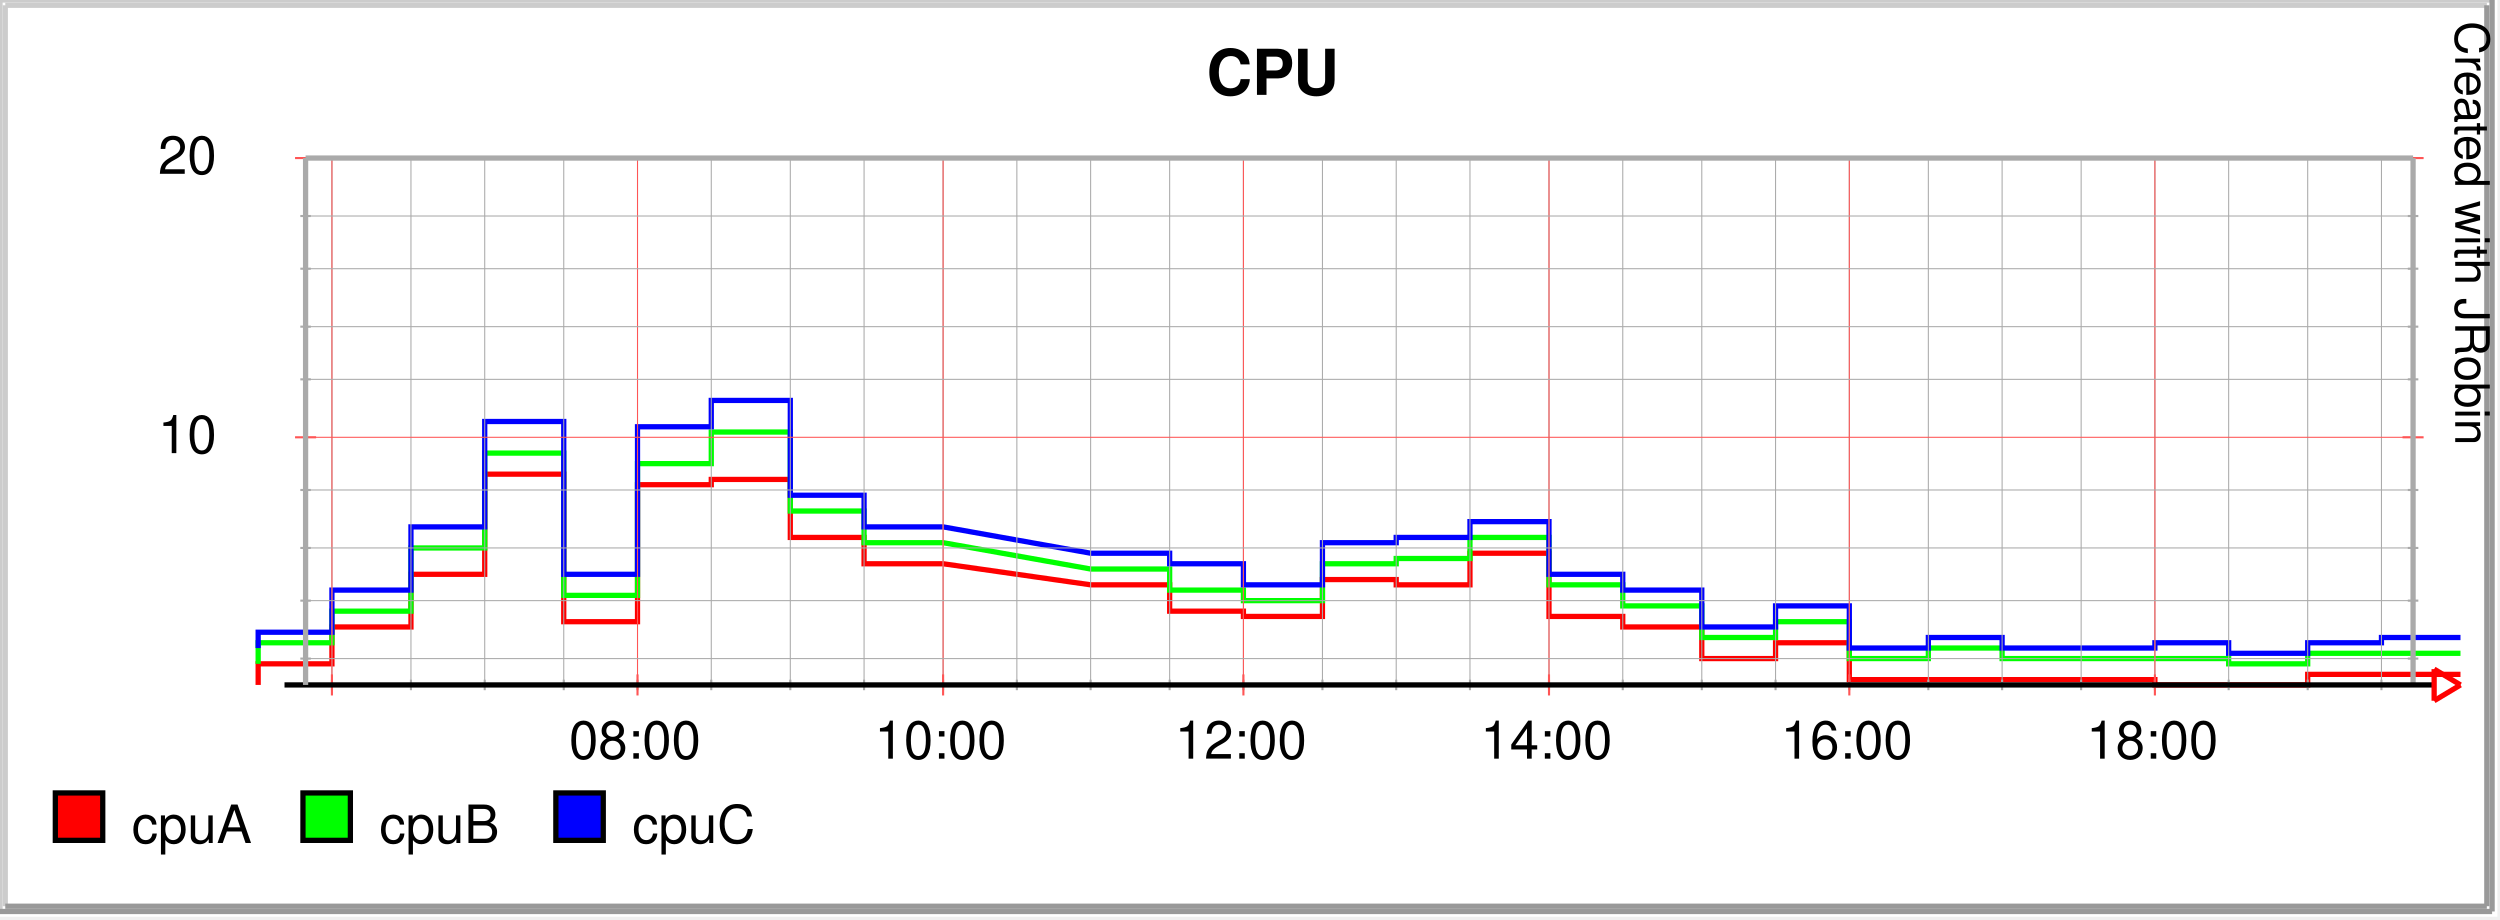
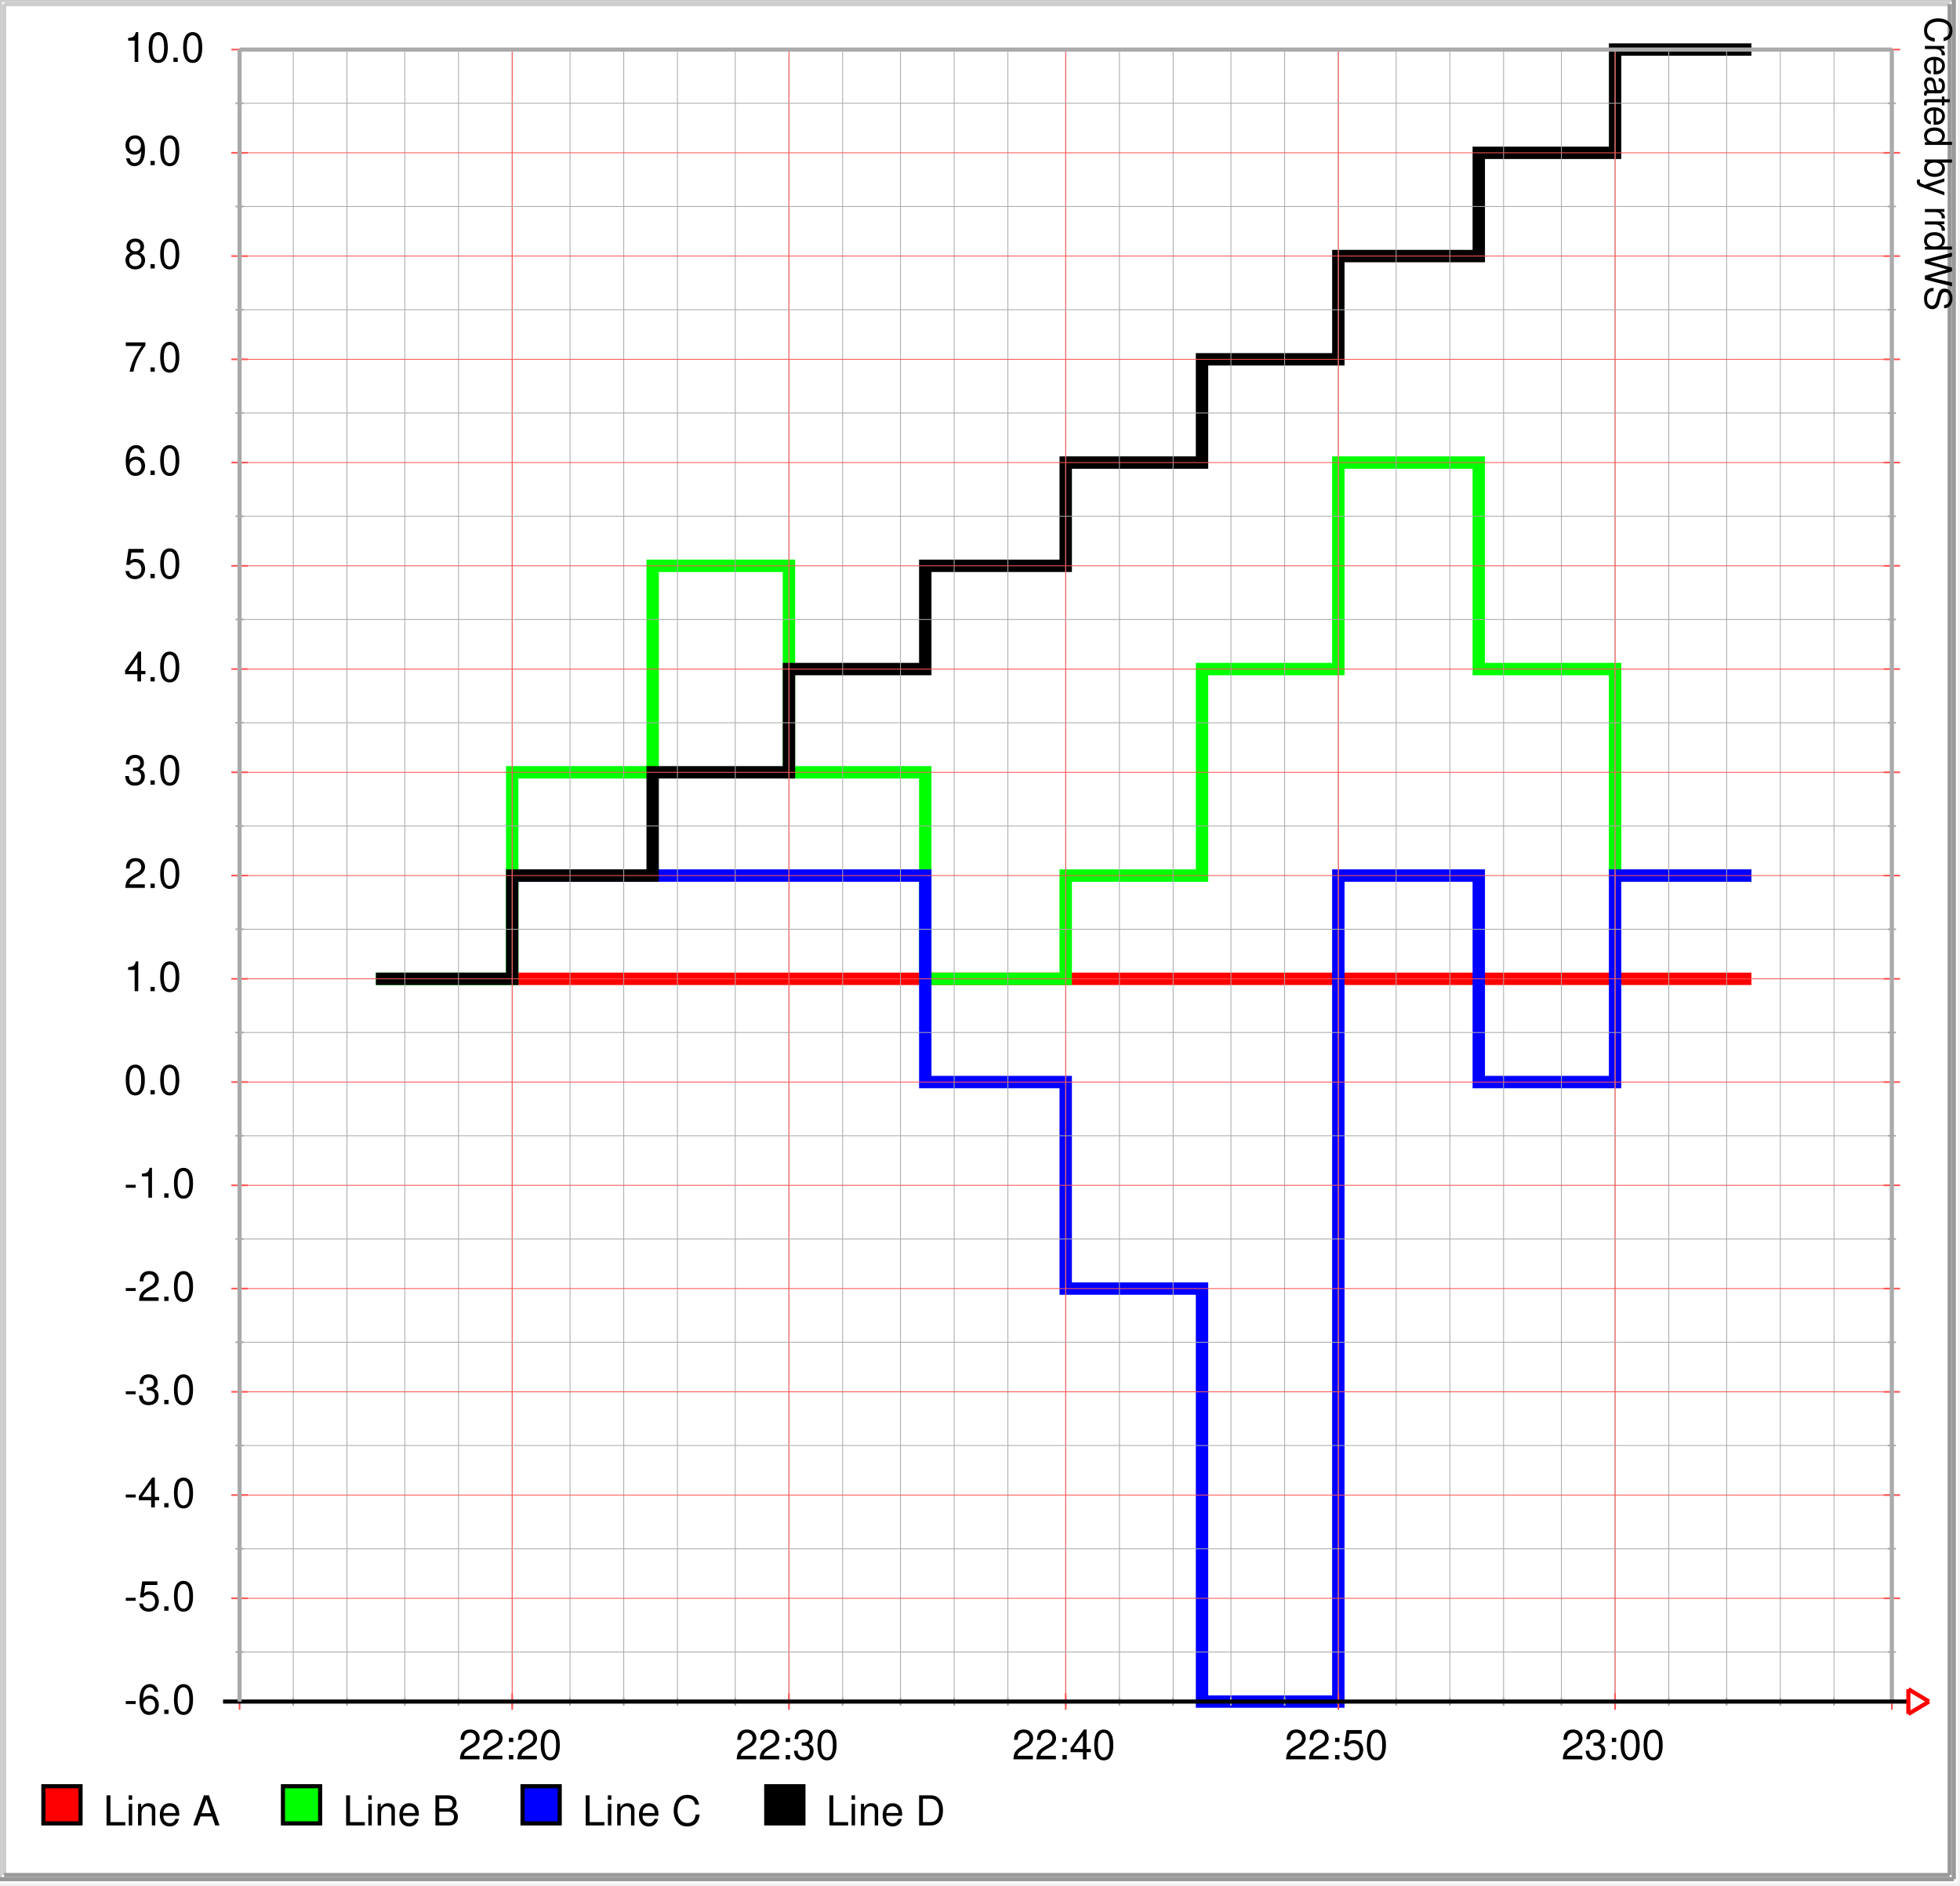
<svg xmlns="http://www.w3.org/2000/svg" version="1.1">
-   <rect x="0" y="0" width="474" height="174" style="fill:#FFF; stroke:none ;" />
-   <rect x="58" y="30" width="400" height="100" style="fill:#FFF; stroke:none ;" />
-   <clipPath id="_X59_Y29_W399_H102">
-     <rect x="59" y="29" width="399" height="102" style="fill:#FFF; stroke:none ;" />
-   </clipPath>
-   <polyline points="  49.0,130.0  49.0,126.0  63.0,126.0  63.0,119.0  78.0,119.0  78.0,109.0  92.0,109.0  92.0,90.0  107.0,90.0  107.0,118.0  121.0,118.0  121.0,92.0  135.0,92.0  135.0,91.0  150.0,91.0  150.0,102.0  164.0,102.0  164.0,107.0  179.0,107.0  207.0,111.0  222.0,111.0  222.0,116.0  236.0,116.0  236.0,117.0  251.0,117.0  251.0,110.0  265.0,110.0  265.0,111.0  279.0,111.0  279.0,105.0  294.0,105.0  294.0,117.0  308.0,117.0  308.0,119.0  323.0,119.0  323.0,125.0  337.0,125.0  337.0,122.0  351.0,122.0  351.0,129.0  366.0,129.0  366.0,129.0  380.0,129.0  380.0,129.0  395.0,129.0  395.0,129.0  409.0,129.0  409.0,130.0  423.0,130.0  423.0,130.0  438.0,130.0  438.0,128.0  452.0,128.0  452.0,128.0  467.0,128.0" style="fill:none;stroke:#F00;stroke-width:1.0 " />
-   <polyline points="  49.0,126.0  49.0,122.0  63.0,122.0  63.0,116.0  78.0,116.0  78.0,104.0  92.0,104.0  92.0,86.0  107.0,86.0  107.0,113.0  121.0,113.0  121.0,88.0  135.0,88.0  135.0,82.0  150.0,82.0  150.0,97.0  164.0,97.0  164.0,103.0  179.0,103.0  207.0,108.0  222.0,108.0  222.0,112.0  236.0,112.0  236.0,114.0  251.0,114.0  251.0,107.0  265.0,107.0  265.0,106.0  279.0,106.0  279.0,102.0  294.0,102.0  294.0,111.0  308.0,111.0  308.0,115.0  323.0,115.0  323.0,121.0  337.0,121.0  337.0,118.0  351.0,118.0  351.0,125.0  366.0,125.0  366.0,123.0  380.0,123.0  380.0,125.0  395.0,125.0  395.0,125.0  409.0,125.0  409.0,125.0  423.0,125.0  423.0,126.0  438.0,126.0  438.0,124.0  452.0,124.0  452.0,124.0  467.0,124.0" style="fill:none;stroke:#0F0;stroke-width:1.0 " />
-   <polyline points="  49.0,123.0  49.0,120.0  63.0,120.0  63.0,112.0  78.0,112.0  78.0,100.0  92.0,100.0  92.0,80.0  107.0,80.0  107.0,109.0  121.0,109.0  121.0,81.0  135.0,81.0  135.0,76.0  150.0,76.0  150.0,94.0  164.0,94.0  164.0,100.0  179.0,100.0  207.0,105.0  222.0,105.0  222.0,107.0  236.0,107.0  236.0,111.0  251.0,111.0  251.0,103.0  265.0,103.0  265.0,102.0  279.0,102.0  279.0,99.0  294.0,99.0  294.0,109.0  308.0,109.0  308.0,112.0  323.0,112.0  323.0,119.0  337.0,119.0  337.0,115.0  351.0,115.0  351.0,123.0  366.0,123.0  366.0,121.0  380.0,121.0  380.0,123.0  395.0,123.0  395.0,123.0  409.0,123.0  409.0,122.0  423.0,122.0  423.0,124.0  438.0,124.0  438.0,122.0  452.0,122.0  452.0,121.0  467.0,121.0" style="fill:none;stroke:#00F;stroke-width:1.0 " />
-   <clipPath id="_X0_Y0_W474_H174">
-     <rect x="0" y="0" width="474" height="174" style="fill:#00F; stroke:none ;" />
+   <rect x="0" y="0" width="474" height="456" style="fill:#FFF; stroke:none ;" />
+   <rect x="58" y="12" width="400" height="400" style="fill:#FFF; stroke:none ;" />
+   <clipPath id="_X59_Y11_W399_H402">
+     <rect x="59" y="11" width="399" height="402" style="fill:#FFF; stroke:none ;" />
+   </clipPath>
+   <polyline points="  124.0,237.0  158.0,237.0  158.0,237.0  191.0,237.0  191.0,237.0  224.0,237.0  224.0,237.0  258.0,237.0  258.0,237.0  291.0,237.0  291.0,237.0  324.0,237.0  324.0,237.0  358.0,237.0  358.0,237.0  391.0,237.0  391.0,237.0  424.0,237.0" style="fill:none;stroke:#F00;stroke-width:3.0 " />
+   <polyline points="  91.0,237.0  124.0,237.0  124.0,187.0  158.0,187.0  158.0,137.0  191.0,137.0  191.0,187.0  224.0,187.0  224.0,237.0  258.0,237.0  258.0,212.0  291.0,212.0  291.0,162.0  324.0,162.0  324.0,112.0  358.0,112.0  358.0,162.0  391.0,162.0  391.0,212.0  424.0,212.0" style="fill:none;stroke:#0F0;stroke-width:3.0 " />
+   <polyline points="  124.0,212.0  158.0,212.0  158.0,212.0  191.0,212.0  191.0,212.0  224.0,212.0  224.0,262.0  258.0,262.0  258.0,312.0  291.0,312.0  291.0,412.0  324.0,412.0  324.0,212.0  358.0,212.0  358.0,262.0  391.0,262.0  391.0,212.0  424.0,212.0" style="fill:none;stroke:#00F;stroke-width:3.0 " />
+   <polyline points="  91.0,237.0  124.0,237.0  124.0,212.0  158.0,212.0  158.0,187.0  191.0,187.0  191.0,162.0  224.0,162.0  224.0,137.0  258.0,137.0  258.0,112.0  291.0,112.0  291.0,87.0  324.0,87.0  324.0,62.0  358.0,62.0  358.0,37.0  391.0,37.0  391.0,12.0  424.0,12.0" style="fill:none;stroke:#000;stroke-width:3.0 " />
+   <clipPath id="_X0_Y0_W474_H456">
+     <rect x="0" y="0" width="474" height="456" style="fill:#000; stroke:none ;" />
  </clipPath>
  <polyline points="  0.0,0.0  473.0,0.0" style="fill:none;stroke:#ccc;stroke-width:1.0 " />
  <polyline points="  1.0,1.0  472.0,1.0" style="fill:none;stroke:#ccc;stroke-width:1.0 " />
-   <polyline points="  0.0,0.0  0.0,173.0" style="fill:none;stroke:#ccc;stroke-width:1.0 " />
-   <polyline points="  1.0,1.0  1.0,172.0" style="fill:none;stroke:#ccc;stroke-width:1.0 " />
-   <polyline points="  473.0,0.0  473.0,173.0" style="fill:none;stroke:#999;stroke-width:1.0 " />
-   <polyline points="  0.0,173.0  473.0,173.0" style="fill:none;stroke:#999;stroke-width:1.0 " />
-   <polyline points="  472.0,1.0  472.0,172.0" style="fill:none;stroke:#999;stroke-width:1.0 " />
-   <polyline points="  1.0,172.0  472.0,172.0" style="fill:none;stroke:#999;stroke-width:1.0 " />
-   <polyline points="  63.0,129.0  63.0,131.0" style="fill:none;stroke:#aaa;stroke-width:0.4 " />
-   <polyline points="  63.0,130.0  63.0,30.0" style="fill:none;stroke:#aaa;stroke-width:0.2 " />
-   <polyline points="  78.0,129.0  78.0,131.0" style="fill:none;stroke:#aaa;stroke-width:0.4 " />
-   <polyline points="  78.0,130.0  78.0,30.0" style="fill:none;stroke:#aaa;stroke-width:0.2 " />
-   <polyline points="  92.0,129.0  92.0,131.0" style="fill:none;stroke:#aaa;stroke-width:0.4 " />
-   <polyline points="  92.0,130.0  92.0,30.0" style="fill:none;stroke:#aaa;stroke-width:0.2 " />
-   <polyline points="  107.0,129.0  107.0,131.0" style="fill:none;stroke:#aaa;stroke-width:0.4 " />
-   <polyline points="  107.0,130.0  107.0,30.0" style="fill:none;stroke:#aaa;stroke-width:0.2 " />
-   <polyline points="  121.0,129.0  121.0,131.0" style="fill:none;stroke:#aaa;stroke-width:0.4 " />
-   <polyline points="  121.0,130.0  121.0,30.0" style="fill:none;stroke:#aaa;stroke-width:0.2 " />
-   <polyline points="  135.0,129.0  135.0,131.0" style="fill:none;stroke:#aaa;stroke-width:0.4 " />
-   <polyline points="  135.0,130.0  135.0,30.0" style="fill:none;stroke:#aaa;stroke-width:0.2 " />
-   <polyline points="  150.0,129.0  150.0,131.0" style="fill:none;stroke:#aaa;stroke-width:0.4 " />
-   <polyline points="  150.0,130.0  150.0,30.0" style="fill:none;stroke:#aaa;stroke-width:0.2 " />
-   <polyline points="  164.0,129.0  164.0,131.0" style="fill:none;stroke:#aaa;stroke-width:0.4 " />
-   <polyline points="  164.0,130.0  164.0,30.0" style="fill:none;stroke:#aaa;stroke-width:0.2 " />
-   <polyline points="  179.0,129.0  179.0,131.0" style="fill:none;stroke:#aaa;stroke-width:0.4 " />
-   <polyline points="  179.0,130.0  179.0,30.0" style="fill:none;stroke:#aaa;stroke-width:0.2 " />
-   <polyline points="  193.0,129.0  193.0,131.0" style="fill:none;stroke:#aaa;stroke-width:0.4 " />
-   <polyline points="  193.0,130.0  193.0,30.0" style="fill:none;stroke:#aaa;stroke-width:0.2 " />
-   <polyline points="  207.0,129.0  207.0,131.0" style="fill:none;stroke:#aaa;stroke-width:0.4 " />
-   <polyline points="  207.0,130.0  207.0,30.0" style="fill:none;stroke:#aaa;stroke-width:0.2 " />
-   <polyline points="  222.0,129.0  222.0,131.0" style="fill:none;stroke:#aaa;stroke-width:0.4 " />
-   <polyline points="  222.0,130.0  222.0,30.0" style="fill:none;stroke:#aaa;stroke-width:0.2 " />
-   <polyline points="  236.0,129.0  236.0,131.0" style="fill:none;stroke:#aaa;stroke-width:0.4 " />
-   <polyline points="  236.0,130.0  236.0,30.0" style="fill:none;stroke:#aaa;stroke-width:0.2 " />
-   <polyline points="  251.0,129.0  251.0,131.0" style="fill:none;stroke:#aaa;stroke-width:0.4 " />
-   <polyline points="  251.0,130.0  251.0,30.0" style="fill:none;stroke:#aaa;stroke-width:0.2 " />
-   <polyline points="  265.0,129.0  265.0,131.0" style="fill:none;stroke:#aaa;stroke-width:0.4 " />
-   <polyline points="  265.0,130.0  265.0,30.0" style="fill:none;stroke:#aaa;stroke-width:0.2 " />
-   <polyline points="  279.0,129.0  279.0,131.0" style="fill:none;stroke:#aaa;stroke-width:0.4 " />
-   <polyline points="  279.0,130.0  279.0,30.0" style="fill:none;stroke:#aaa;stroke-width:0.2 " />
-   <polyline points="  294.0,129.0  294.0,131.0" style="fill:none;stroke:#aaa;stroke-width:0.4 " />
-   <polyline points="  294.0,130.0  294.0,30.0" style="fill:none;stroke:#aaa;stroke-width:0.2 " />
-   <polyline points="  308.0,129.0  308.0,131.0" style="fill:none;stroke:#aaa;stroke-width:0.4 " />
-   <polyline points="  308.0,130.0  308.0,30.0" style="fill:none;stroke:#aaa;stroke-width:0.2 " />
-   <polyline points="  323.0,129.0  323.0,131.0" style="fill:none;stroke:#aaa;stroke-width:0.4 " />
-   <polyline points="  323.0,130.0  323.0,30.0" style="fill:none;stroke:#aaa;stroke-width:0.2 " />
-   <polyline points="  337.0,129.0  337.0,131.0" style="fill:none;stroke:#aaa;stroke-width:0.4 " />
-   <polyline points="  337.0,130.0  337.0,30.0" style="fill:none;stroke:#aaa;stroke-width:0.2 " />
-   <polyline points="  351.0,129.0  351.0,131.0" style="fill:none;stroke:#aaa;stroke-width:0.4 " />
-   <polyline points="  351.0,130.0  351.0,30.0" style="fill:none;stroke:#aaa;stroke-width:0.2 " />
-   <polyline points="  366.0,129.0  366.0,131.0" style="fill:none;stroke:#aaa;stroke-width:0.4 " />
-   <polyline points="  366.0,130.0  366.0,30.0" style="fill:none;stroke:#aaa;stroke-width:0.2 " />
-   <polyline points="  380.0,129.0  380.0,131.0" style="fill:none;stroke:#aaa;stroke-width:0.4 " />
-   <polyline points="  380.0,130.0  380.0,30.0" style="fill:none;stroke:#aaa;stroke-width:0.2 " />
-   <polyline points="  395.0,129.0  395.0,131.0" style="fill:none;stroke:#aaa;stroke-width:0.4 " />
-   <polyline points="  395.0,130.0  395.0,30.0" style="fill:none;stroke:#aaa;stroke-width:0.2 " />
-   <polyline points="  409.0,129.0  409.0,131.0" style="fill:none;stroke:#aaa;stroke-width:0.4 " />
-   <polyline points="  409.0,130.0  409.0,30.0" style="fill:none;stroke:#aaa;stroke-width:0.2 " />
-   <polyline points="  423.0,129.0  423.0,131.0" style="fill:none;stroke:#aaa;stroke-width:0.4 " />
-   <polyline points="  423.0,130.0  423.0,30.0" style="fill:none;stroke:#aaa;stroke-width:0.2 " />
-   <polyline points="  438.0,129.0  438.0,131.0" style="fill:none;stroke:#aaa;stroke-width:0.4 " />
-   <polyline points="  438.0,130.0  438.0,30.0" style="fill:none;stroke:#aaa;stroke-width:0.2 " />
-   <polyline points="  452.0,129.0  452.0,131.0" style="fill:none;stroke:#aaa;stroke-width:0.4 " />
-   <polyline points="  452.0,130.0  452.0,30.0" style="fill:none;stroke:#aaa;stroke-width:0.2 " />
-   <polyline points="  63.0,128.0  63.0,132.0" style="fill:none;stroke:#F55;stroke-width:0.4 " />
-   <polyline points="  63.0,130.0  63.0,30.0" style="fill:none;stroke:#F55;stroke-width:0.2 " />
-   <polyline points="  121.0,128.0  121.0,132.0" style="fill:none;stroke:#F55;stroke-width:0.4 " />
-   <polyline points="  121.0,130.0  121.0,30.0" style="fill:none;stroke:#F55;stroke-width:0.2 " />
-   <polyline points="  179.0,128.0  179.0,132.0" style="fill:none;stroke:#F55;stroke-width:0.4 " />
-   <polyline points="  179.0,130.0  179.0,30.0" style="fill:none;stroke:#F55;stroke-width:0.2 " />
-   <polyline points="  236.0,128.0  236.0,132.0" style="fill:none;stroke:#F55;stroke-width:0.4 " />
-   <polyline points="  236.0,130.0  236.0,30.0" style="fill:none;stroke:#F55;stroke-width:0.2 " />
-   <polyline points="  294.0,128.0  294.0,132.0" style="fill:none;stroke:#F55;stroke-width:0.4 " />
-   <polyline points="  294.0,130.0  294.0,30.0" style="fill:none;stroke:#F55;stroke-width:0.2 " />
-   <polyline points="  351.0,128.0  351.0,132.0" style="fill:none;stroke:#F55;stroke-width:0.4 " />
-   <polyline points="  351.0,130.0  351.0,30.0" style="fill:none;stroke:#F55;stroke-width:0.2 " />
-   <polyline points="  409.0,128.0  409.0,132.0" style="fill:none;stroke:#F55;stroke-width:0.4 " />
-   <polyline points="  409.0,130.0  409.0,30.0" style="fill:none;stroke:#F55;stroke-width:0.2 " />
-   <text font-family="'Super Sans', Helvetica, sans-serif" font-size="10" font-style="normal" font-weight="normal" fill="#000" stroke-width="0.0" stroke="#000" x="108" y="144" transform="translate(0 , 0)  rotate(0.0) ">08:00</text>
-   <text font-family="'Super Sans', Helvetica, sans-serif" font-size="10" font-style="normal" font-weight="normal" fill="#000" stroke-width="0.0" stroke="#000" x="166" y="144" transform="translate(0 , 0)  rotate(0.0) ">10:00</text>
-   <text font-family="'Super Sans', Helvetica, sans-serif" font-size="10" font-style="normal" font-weight="normal" fill="#000" stroke-width="0.0" stroke="#000" x="223" y="144" transform="translate(0 , 0)  rotate(0.0) ">12:00</text>
-   <text font-family="'Super Sans', Helvetica, sans-serif" font-size="10" font-style="normal" font-weight="normal" fill="#000" stroke-width="0.0" stroke="#000" x="281" y="144" transform="translate(0 , 0)  rotate(0.0) ">14:00</text>
-   <text font-family="'Super Sans', Helvetica, sans-serif" font-size="10" font-style="normal" font-weight="normal" fill="#000" stroke-width="0.0" stroke="#000" x="338" y="144" transform="translate(0 , 0)  rotate(0.0) ">16:00</text>
-   <text font-family="'Super Sans', Helvetica, sans-serif" font-size="10" font-style="normal" font-weight="normal" fill="#000" stroke-width="0.0" stroke="#000" x="396" y="144" transform="translate(0 , 0)  rotate(0.0) ">18:00</text>
+   <polyline points="  0.0,0.0  0.0,455.0" style="fill:none;stroke:#ccc;stroke-width:1.0 " />
+   <polyline points="  1.0,1.0  1.0,454.0" style="fill:none;stroke:#ccc;stroke-width:1.0 " />
+   <polyline points="  473.0,0.0  473.0,455.0" style="fill:none;stroke:#999;stroke-width:1.0 " />
+   <polyline points="  0.0,455.0  473.0,455.0" style="fill:none;stroke:#999;stroke-width:1.0 " />
+   <polyline points="  472.0,1.0  472.0,454.0" style="fill:none;stroke:#999;stroke-width:1.0 " />
+   <polyline points="  1.0,454.0  472.0,454.0" style="fill:none;stroke:#999;stroke-width:1.0 " />
+   <polyline points="  58.0,411.0  58.0,413.0" style="fill:none;stroke:#aaa;stroke-width:0.4 " />
+   <polyline points="  58.0,412.0  58.0,12.0" style="fill:none;stroke:#aaa;stroke-width:0.2 " />
+   <polyline points="  71.0,411.0  71.0,413.0" style="fill:none;stroke:#aaa;stroke-width:0.4 " />
+   <polyline points="  71.0,412.0  71.0,12.0" style="fill:none;stroke:#aaa;stroke-width:0.2 " />
+   <polyline points="  84.0,411.0  84.0,413.0" style="fill:none;stroke:#aaa;stroke-width:0.4 " />
+   <polyline points="  84.0,412.0  84.0,12.0" style="fill:none;stroke:#aaa;stroke-width:0.2 " />
+   <polyline points="  98.0,411.0  98.0,413.0" style="fill:none;stroke:#aaa;stroke-width:0.4 " />
+   <polyline points="  98.0,412.0  98.0,12.0" style="fill:none;stroke:#aaa;stroke-width:0.2 " />
+   <polyline points="  111.0,411.0  111.0,413.0" style="fill:none;stroke:#aaa;stroke-width:0.4 " />
+   <polyline points="  111.0,412.0  111.0,12.0" style="fill:none;stroke:#aaa;stroke-width:0.2 " />
+   <polyline points="  124.0,411.0  124.0,413.0" style="fill:none;stroke:#aaa;stroke-width:0.4 " />
+   <polyline points="  124.0,412.0  124.0,12.0" style="fill:none;stroke:#aaa;stroke-width:0.2 " />
+   <polyline points="  138.0,411.0  138.0,413.0" style="fill:none;stroke:#aaa;stroke-width:0.4 " />
+   <polyline points="  138.0,412.0  138.0,12.0" style="fill:none;stroke:#aaa;stroke-width:0.2 " />
+   <polyline points="  151.0,411.0  151.0,413.0" style="fill:none;stroke:#aaa;stroke-width:0.4 " />
+   <polyline points="  151.0,412.0  151.0,12.0" style="fill:none;stroke:#aaa;stroke-width:0.2 " />
+   <polyline points="  164.0,411.0  164.0,413.0" style="fill:none;stroke:#aaa;stroke-width:0.4 " />
+   <polyline points="  164.0,412.0  164.0,12.0" style="fill:none;stroke:#aaa;stroke-width:0.2 " />
+   <polyline points="  178.0,411.0  178.0,413.0" style="fill:none;stroke:#aaa;stroke-width:0.4 " />
+   <polyline points="  178.0,412.0  178.0,12.0" style="fill:none;stroke:#aaa;stroke-width:0.2 " />
+   <polyline points="  191.0,411.0  191.0,413.0" style="fill:none;stroke:#aaa;stroke-width:0.4 " />
+   <polyline points="  191.0,412.0  191.0,12.0" style="fill:none;stroke:#aaa;stroke-width:0.2 " />
+   <polyline points="  204.0,411.0  204.0,413.0" style="fill:none;stroke:#aaa;stroke-width:0.4 " />
+   <polyline points="  204.0,412.0  204.0,12.0" style="fill:none;stroke:#aaa;stroke-width:0.2 " />
+   <polyline points="  218.0,411.0  218.0,413.0" style="fill:none;stroke:#aaa;stroke-width:0.4 " />
+   <polyline points="  218.0,412.0  218.0,12.0" style="fill:none;stroke:#aaa;stroke-width:0.2 " />
+   <polyline points="  231.0,411.0  231.0,413.0" style="fill:none;stroke:#aaa;stroke-width:0.4 " />
+   <polyline points="  231.0,412.0  231.0,12.0" style="fill:none;stroke:#aaa;stroke-width:0.2 " />
+   <polyline points="  244.0,411.0  244.0,413.0" style="fill:none;stroke:#aaa;stroke-width:0.4 " />
+   <polyline points="  244.0,412.0  244.0,12.0" style="fill:none;stroke:#aaa;stroke-width:0.2 " />
+   <polyline points="  258.0,411.0  258.0,413.0" style="fill:none;stroke:#aaa;stroke-width:0.4 " />
+   <polyline points="  258.0,412.0  258.0,12.0" style="fill:none;stroke:#aaa;stroke-width:0.2 " />
+   <polyline points="  271.0,411.0  271.0,413.0" style="fill:none;stroke:#aaa;stroke-width:0.4 " />
+   <polyline points="  271.0,412.0  271.0,12.0" style="fill:none;stroke:#aaa;stroke-width:0.2 " />
+   <polyline points="  284.0,411.0  284.0,413.0" style="fill:none;stroke:#aaa;stroke-width:0.4 " />
+   <polyline points="  284.0,412.0  284.0,12.0" style="fill:none;stroke:#aaa;stroke-width:0.2 " />
+   <polyline points="  298.0,411.0  298.0,413.0" style="fill:none;stroke:#aaa;stroke-width:0.4 " />
+   <polyline points="  298.0,412.0  298.0,12.0" style="fill:none;stroke:#aaa;stroke-width:0.2 " />
+   <polyline points="  311.0,411.0  311.0,413.0" style="fill:none;stroke:#aaa;stroke-width:0.4 " />
+   <polyline points="  311.0,412.0  311.0,12.0" style="fill:none;stroke:#aaa;stroke-width:0.2 " />
+   <polyline points="  324.0,411.0  324.0,413.0" style="fill:none;stroke:#aaa;stroke-width:0.4 " />
+   <polyline points="  324.0,412.0  324.0,12.0" style="fill:none;stroke:#aaa;stroke-width:0.2 " />
+   <polyline points="  338.0,411.0  338.0,413.0" style="fill:none;stroke:#aaa;stroke-width:0.4 " />
+   <polyline points="  338.0,412.0  338.0,12.0" style="fill:none;stroke:#aaa;stroke-width:0.2 " />
+   <polyline points="  351.0,411.0  351.0,413.0" style="fill:none;stroke:#aaa;stroke-width:0.4 " />
+   <polyline points="  351.0,412.0  351.0,12.0" style="fill:none;stroke:#aaa;stroke-width:0.2 " />
+   <polyline points="  364.0,411.0  364.0,413.0" style="fill:none;stroke:#aaa;stroke-width:0.4 " />
+   <polyline points="  364.0,412.0  364.0,12.0" style="fill:none;stroke:#aaa;stroke-width:0.2 " />
+   <polyline points="  378.0,411.0  378.0,413.0" style="fill:none;stroke:#aaa;stroke-width:0.4 " />
+   <polyline points="  378.0,412.0  378.0,12.0" style="fill:none;stroke:#aaa;stroke-width:0.2 " />
+   <polyline points="  391.0,411.0  391.0,413.0" style="fill:none;stroke:#aaa;stroke-width:0.4 " />
+   <polyline points="  391.0,412.0  391.0,12.0" style="fill:none;stroke:#aaa;stroke-width:0.2 " />
+   <polyline points="  404.0,411.0  404.0,413.0" style="fill:none;stroke:#aaa;stroke-width:0.4 " />
+   <polyline points="  404.0,412.0  404.0,12.0" style="fill:none;stroke:#aaa;stroke-width:0.2 " />
+   <polyline points="  418.0,411.0  418.0,413.0" style="fill:none;stroke:#aaa;stroke-width:0.4 " />
+   <polyline points="  418.0,412.0  418.0,12.0" style="fill:none;stroke:#aaa;stroke-width:0.2 " />
+   <polyline points="  431.0,411.0  431.0,413.0" style="fill:none;stroke:#aaa;stroke-width:0.4 " />
+   <polyline points="  431.0,412.0  431.0,12.0" style="fill:none;stroke:#aaa;stroke-width:0.2 " />
+   <polyline points="  444.0,411.0  444.0,413.0" style="fill:none;stroke:#aaa;stroke-width:0.4 " />
+   <polyline points="  444.0,412.0  444.0,12.0" style="fill:none;stroke:#aaa;stroke-width:0.2 " />
+   <polyline points="  458.0,411.0  458.0,413.0" style="fill:none;stroke:#aaa;stroke-width:0.4 " />
+   <polyline points="  458.0,412.0  458.0,12.0" style="fill:none;stroke:#aaa;stroke-width:0.2 " />
+   <polyline points="  58.0,410.0  58.0,414.0" style="fill:none;stroke:#F55;stroke-width:0.4 " />
+   <polyline points="  58.0,412.0  58.0,12.0" style="fill:none;stroke:#F55;stroke-width:0.2 " />
+   <polyline points="  124.0,410.0  124.0,414.0" style="fill:none;stroke:#F55;stroke-width:0.4 " />
+   <polyline points="  124.0,412.0  124.0,12.0" style="fill:none;stroke:#F55;stroke-width:0.2 " />
+   <polyline points="  191.0,410.0  191.0,414.0" style="fill:none;stroke:#F55;stroke-width:0.4 " />
+   <polyline points="  191.0,412.0  191.0,12.0" style="fill:none;stroke:#F55;stroke-width:0.2 " />
+   <polyline points="  258.0,410.0  258.0,414.0" style="fill:none;stroke:#F55;stroke-width:0.4 " />
+   <polyline points="  258.0,412.0  258.0,12.0" style="fill:none;stroke:#F55;stroke-width:0.2 " />
+   <polyline points="  324.0,410.0  324.0,414.0" style="fill:none;stroke:#F55;stroke-width:0.4 " />
+   <polyline points="  324.0,412.0  324.0,12.0" style="fill:none;stroke:#F55;stroke-width:0.2 " />
+   <polyline points="  391.0,410.0  391.0,414.0" style="fill:none;stroke:#F55;stroke-width:0.4 " />
+   <polyline points="  391.0,412.0  391.0,12.0" style="fill:none;stroke:#F55;stroke-width:0.2 " />
+   <polyline points="  458.0,410.0  458.0,414.0" style="fill:none;stroke:#F55;stroke-width:0.4 " />
+   <polyline points="  458.0,412.0  458.0,12.0" style="fill:none;stroke:#F55;stroke-width:0.2 " />
+   <text font-family="'Super Sans', Helvetica, sans-serif" font-size="10" font-style="normal" font-weight="normal" fill="#000" stroke-width="0.0" stroke="#000" x="111" y="426" transform="translate(0 , 0)  rotate(0.0) ">22:20</text>
+   <text font-family="'Super Sans', Helvetica, sans-serif" font-size="10" font-style="normal" font-weight="normal" fill="#000" stroke-width="0.0" stroke="#000" x="178" y="426" transform="translate(0 , 0)  rotate(0.0) ">22:30</text>
+   <text font-family="'Super Sans', Helvetica, sans-serif" font-size="10" font-style="normal" font-weight="normal" fill="#000" stroke-width="0.0" stroke="#000" x="245" y="426" transform="translate(0 , 0)  rotate(0.0) ">22:40</text>
+   <text font-family="'Super Sans', Helvetica, sans-serif" font-size="10" font-style="normal" font-weight="normal" fill="#000" stroke-width="0.0" stroke="#000" x="311" y="426" transform="translate(0 , 0)  rotate(0.0) ">22:50</text>
+   <text font-family="'Super Sans', Helvetica, sans-serif" font-size="10" font-style="normal" font-weight="normal" fill="#000" stroke-width="0.0" stroke="#000" x="378" y="426" transform="translate(0 , 0)  rotate(0.0) ">23:00</text>
+   <text font-family="'Super Sans', Helvetica, sans-serif" font-size="10" font-style="normal" font-weight="normal" fill="#000" stroke-width="0.0" stroke="#000" x="30" y="415" transform="translate(0 , 0)  rotate(0.0) ">-6.0</text>
+   <polyline points="  56.0,412.0  60.0,412.0" style="fill:none;stroke:#F55;stroke-width:0.4 " />
+   <polyline points="  456.0,412.0  460.0,412.0" style="fill:none;stroke:#F55;stroke-width:0.4 " />
+   <polyline points="  58.0,412.0  458.0,412.0" style="fill:none;stroke:#F55;stroke-width:0.2 " />
+   <polyline points="  57.0,400.0  59.0,400.0" style="fill:none;stroke:#aaa;stroke-width:0.4 " />
+   <polyline points="  457.0,400.0  459.0,400.0" style="fill:none;stroke:#aaa;stroke-width:0.4 " />
+   <polyline points="  58.0,400.0  458.0,400.0" style="fill:none;stroke:#aaa;stroke-width:0.2 " />
+   <text font-family="'Super Sans', Helvetica, sans-serif" font-size="10" font-style="normal" font-weight="normal" fill="#000" stroke-width="0.0" stroke="#000" x="30" y="390" transform="translate(0 , 0)  rotate(0.0) ">-5.0</text>
+   <polyline points="  56.0,387.0  60.0,387.0" style="fill:none;stroke:#F55;stroke-width:0.4 " />
+   <polyline points="  456.0,387.0  460.0,387.0" style="fill:none;stroke:#F55;stroke-width:0.4 " />
+   <polyline points="  58.0,387.0  458.0,387.0" style="fill:none;stroke:#F55;stroke-width:0.2 " />
+   <polyline points="  57.0,375.0  59.0,375.0" style="fill:none;stroke:#aaa;stroke-width:0.4 " />
+   <polyline points="  457.0,375.0  459.0,375.0" style="fill:none;stroke:#aaa;stroke-width:0.4 " />
+   <polyline points="  58.0,375.0  458.0,375.0" style="fill:none;stroke:#aaa;stroke-width:0.2 " />
+   <text font-family="'Super Sans', Helvetica, sans-serif" font-size="10" font-style="normal" font-weight="normal" fill="#000" stroke-width="0.0" stroke="#000" x="30" y="365" transform="translate(0 , 0)  rotate(0.0) ">-4.0</text>
+   <polyline points="  56.0,362.0  60.0,362.0" style="fill:none;stroke:#F55;stroke-width:0.4 " />
+   <polyline points="  456.0,362.0  460.0,362.0" style="fill:none;stroke:#F55;stroke-width:0.4 " />
+   <polyline points="  58.0,362.0  458.0,362.0" style="fill:none;stroke:#F55;stroke-width:0.2 " />
+   <polyline points="  57.0,350.0  59.0,350.0" style="fill:none;stroke:#aaa;stroke-width:0.4 " />
+   <polyline points="  457.0,350.0  459.0,350.0" style="fill:none;stroke:#aaa;stroke-width:0.4 " />
+   <polyline points="  58.0,350.0  458.0,350.0" style="fill:none;stroke:#aaa;stroke-width:0.2 " />
+   <text font-family="'Super Sans', Helvetica, sans-serif" font-size="10" font-style="normal" font-weight="normal" fill="#000" stroke-width="0.0" stroke="#000" x="30" y="340" transform="translate(0 , 0)  rotate(0.0) ">-3.0</text>
+   <polyline points="  56.0,337.0  60.0,337.0" style="fill:none;stroke:#F55;stroke-width:0.4 " />
+   <polyline points="  456.0,337.0  460.0,337.0" style="fill:none;stroke:#F55;stroke-width:0.4 " />
+   <polyline points="  58.0,337.0  458.0,337.0" style="fill:none;stroke:#F55;stroke-width:0.2 " />
+   <polyline points="  57.0,325.0  59.0,325.0" style="fill:none;stroke:#aaa;stroke-width:0.4 " />
+   <polyline points="  457.0,325.0  459.0,325.0" style="fill:none;stroke:#aaa;stroke-width:0.4 " />
+   <polyline points="  58.0,325.0  458.0,325.0" style="fill:none;stroke:#aaa;stroke-width:0.2 " />
+   <text font-family="'Super Sans', Helvetica, sans-serif" font-size="10" font-style="normal" font-weight="normal" fill="#000" stroke-width="0.0" stroke="#000" x="30" y="315" transform="translate(0 , 0)  rotate(0.0) ">-2.0</text>
+   <polyline points="  56.0,312.0  60.0,312.0" style="fill:none;stroke:#F55;stroke-width:0.4 " />
+   <polyline points="  456.0,312.0  460.0,312.0" style="fill:none;stroke:#F55;stroke-width:0.4 " />
+   <polyline points="  58.0,312.0  458.0,312.0" style="fill:none;stroke:#F55;stroke-width:0.2 " />
+   <polyline points="  57.0,300.0  59.0,300.0" style="fill:none;stroke:#aaa;stroke-width:0.4 " />
+   <polyline points="  457.0,300.0  459.0,300.0" style="fill:none;stroke:#aaa;stroke-width:0.4 " />
+   <polyline points="  58.0,300.0  458.0,300.0" style="fill:none;stroke:#aaa;stroke-width:0.2 " />
+   <text font-family="'Super Sans', Helvetica, sans-serif" font-size="10" font-style="normal" font-weight="normal" fill="#000" stroke-width="0.0" stroke="#000" x="30" y="290" transform="translate(0 , 0)  rotate(0.0) ">-1.0</text>
+   <polyline points="  56.0,287.0  60.0,287.0" style="fill:none;stroke:#F55;stroke-width:0.4 " />
+   <polyline points="  456.0,287.0  460.0,287.0" style="fill:none;stroke:#F55;stroke-width:0.4 " />
+   <polyline points="  58.0,287.0  458.0,287.0" style="fill:none;stroke:#F55;stroke-width:0.2 " />
+   <polyline points="  57.0,275.0  59.0,275.0" style="fill:none;stroke:#aaa;stroke-width:0.4 " />
+   <polyline points="  457.0,275.0  459.0,275.0" style="fill:none;stroke:#aaa;stroke-width:0.4 " />
+   <polyline points="  58.0,275.0  458.0,275.0" style="fill:none;stroke:#aaa;stroke-width:0.2 " />
+   <text font-family="'Super Sans', Helvetica, sans-serif" font-size="10" font-style="normal" font-weight="normal" fill="#000" stroke-width="0.0" stroke="#000" x="30" y="265" transform="translate(0 , 0)  rotate(0.0) "> 0.0</text>
+   <polyline points="  56.0,262.0  60.0,262.0" style="fill:none;stroke:#F55;stroke-width:0.4 " />
+   <polyline points="  456.0,262.0  460.0,262.0" style="fill:none;stroke:#F55;stroke-width:0.4 " />
+   <polyline points="  58.0,262.0  458.0,262.0" style="fill:none;stroke:#F55;stroke-width:0.2 " />
+   <polyline points="  57.0,250.0  59.0,250.0" style="fill:none;stroke:#aaa;stroke-width:0.4 " />
+   <polyline points="  457.0,250.0  459.0,250.0" style="fill:none;stroke:#aaa;stroke-width:0.4 " />
+   <polyline points="  58.0,250.0  458.0,250.0" style="fill:none;stroke:#aaa;stroke-width:0.2 " />
+   <text font-family="'Super Sans', Helvetica, sans-serif" font-size="10" font-style="normal" font-weight="normal" fill="#000" stroke-width="0.0" stroke="#000" x="30" y="240" transform="translate(0 , 0)  rotate(0.0) "> 1.0</text>
+   <polyline points="  56.0,237.0  60.0,237.0" style="fill:none;stroke:#F55;stroke-width:0.4 " />
+   <polyline points="  456.0,237.0  460.0,237.0" style="fill:none;stroke:#F55;stroke-width:0.4 " />
+   <polyline points="  58.0,237.0  458.0,237.0" style="fill:none;stroke:#F55;stroke-width:0.2 " />
+   <polyline points="  57.0,225.0  59.0,225.0" style="fill:none;stroke:#aaa;stroke-width:0.4 " />
+   <polyline points="  457.0,225.0  459.0,225.0" style="fill:none;stroke:#aaa;stroke-width:0.4 " />
+   <polyline points="  58.0,225.0  458.0,225.0" style="fill:none;stroke:#aaa;stroke-width:0.2 " />
+   <text font-family="'Super Sans', Helvetica, sans-serif" font-size="10" font-style="normal" font-weight="normal" fill="#000" stroke-width="0.0" stroke="#000" x="30" y="215" transform="translate(0 , 0)  rotate(0.0) "> 2.0</text>
+   <polyline points="  56.0,212.0  60.0,212.0" style="fill:none;stroke:#F55;stroke-width:0.4 " />
+   <polyline points="  456.0,212.0  460.0,212.0" style="fill:none;stroke:#F55;stroke-width:0.4 " />
+   <polyline points="  58.0,212.0  458.0,212.0" style="fill:none;stroke:#F55;stroke-width:0.2 " />
+   <polyline points="  57.0,200.0  59.0,200.0" style="fill:none;stroke:#aaa;stroke-width:0.4 " />
+   <polyline points="  457.0,200.0  459.0,200.0" style="fill:none;stroke:#aaa;stroke-width:0.4 " />
+   <polyline points="  58.0,200.0  458.0,200.0" style="fill:none;stroke:#aaa;stroke-width:0.2 " />
+   <text font-family="'Super Sans', Helvetica, sans-serif" font-size="10" font-style="normal" font-weight="normal" fill="#000" stroke-width="0.0" stroke="#000" x="30" y="190" transform="translate(0 , 0)  rotate(0.0) "> 3.0</text>
+   <polyline points="  56.0,187.0  60.0,187.0" style="fill:none;stroke:#F55;stroke-width:0.4 " />
+   <polyline points="  456.0,187.0  460.0,187.0" style="fill:none;stroke:#F55;stroke-width:0.4 " />
+   <polyline points="  58.0,187.0  458.0,187.0" style="fill:none;stroke:#F55;stroke-width:0.2 " />
+   <polyline points="  57.0,175.0  59.0,175.0" style="fill:none;stroke:#aaa;stroke-width:0.4 " />
+   <polyline points="  457.0,175.0  459.0,175.0" style="fill:none;stroke:#aaa;stroke-width:0.4 " />
+   <polyline points="  58.0,175.0  458.0,175.0" style="fill:none;stroke:#aaa;stroke-width:0.2 " />
+   <text font-family="'Super Sans', Helvetica, sans-serif" font-size="10" font-style="normal" font-weight="normal" fill="#000" stroke-width="0.0" stroke="#000" x="30" y="165" transform="translate(0 , 0)  rotate(0.0) "> 4.0</text>
+   <polyline points="  56.0,162.0  60.0,162.0" style="fill:none;stroke:#F55;stroke-width:0.4 " />
+   <polyline points="  456.0,162.0  460.0,162.0" style="fill:none;stroke:#F55;stroke-width:0.4 " />
+   <polyline points="  58.0,162.0  458.0,162.0" style="fill:none;stroke:#F55;stroke-width:0.2 " />
+   <polyline points="  57.0,150.0  59.0,150.0" style="fill:none;stroke:#aaa;stroke-width:0.4 " />
+   <polyline points="  457.0,150.0  459.0,150.0" style="fill:none;stroke:#aaa;stroke-width:0.4 " />
+   <polyline points="  58.0,150.0  458.0,150.0" style="fill:none;stroke:#aaa;stroke-width:0.2 " />
+   <text font-family="'Super Sans', Helvetica, sans-serif" font-size="10" font-style="normal" font-weight="normal" fill="#000" stroke-width="0.0" stroke="#000" x="30" y="140" transform="translate(0 , 0)  rotate(0.0) "> 5.0</text>
+   <polyline points="  56.0,137.0  60.0,137.0" style="fill:none;stroke:#F55;stroke-width:0.4 " />
+   <polyline points="  456.0,137.0  460.0,137.0" style="fill:none;stroke:#F55;stroke-width:0.4 " />
+   <polyline points="  58.0,137.0  458.0,137.0" style="fill:none;stroke:#F55;stroke-width:0.2 " />
  <polyline points="  57.0,125.0  59.0,125.0" style="fill:none;stroke:#aaa;stroke-width:0.4 " />
  <polyline points="  457.0,125.0  459.0,125.0" style="fill:none;stroke:#aaa;stroke-width:0.4 " />
  <polyline points="  58.0,125.0  458.0,125.0" style="fill:none;stroke:#aaa;stroke-width:0.2 " />
-   <polyline points="  57.0,114.0  59.0,114.0" style="fill:none;stroke:#aaa;stroke-width:0.4 " />
-   <polyline points="  457.0,114.0  459.0,114.0" style="fill:none;stroke:#aaa;stroke-width:0.4 " />
-   <polyline points="  58.0,114.0  458.0,114.0" style="fill:none;stroke:#aaa;stroke-width:0.2 " />
-   <polyline points="  57.0,104.0  59.0,104.0" style="fill:none;stroke:#aaa;stroke-width:0.4 " />
-   <polyline points="  457.0,104.0  459.0,104.0" style="fill:none;stroke:#aaa;stroke-width:0.4 " />
-   <polyline points="  58.0,104.0  458.0,104.0" style="fill:none;stroke:#aaa;stroke-width:0.2 " />
-   <polyline points="  57.0,93.0  59.0,93.0" style="fill:none;stroke:#aaa;stroke-width:0.4 " />
-   <polyline points="  457.0,93.0  459.0,93.0" style="fill:none;stroke:#aaa;stroke-width:0.4 " />
-   <polyline points="  58.0,93.0  458.0,93.0" style="fill:none;stroke:#aaa;stroke-width:0.2 " />
-   <text font-family="'Super Sans', Helvetica, sans-serif" font-size="10" font-style="normal" font-weight="normal" fill="#000" stroke-width="0.0" stroke="#000" x="30" y="86" transform="translate(0 , 0)  rotate(0.0) ">  10</text>
-   <polyline points="  56.0,83.0  60.0,83.0" style="fill:none;stroke:#F55;stroke-width:0.4 " />
-   <polyline points="  456.0,83.0  460.0,83.0" style="fill:none;stroke:#F55;stroke-width:0.4 " />
-   <polyline points="  58.0,83.0  458.0,83.0" style="fill:none;stroke:#F55;stroke-width:0.2 " />
-   <polyline points="  57.0,72.0  59.0,72.0" style="fill:none;stroke:#aaa;stroke-width:0.4 " />
-   <polyline points="  457.0,72.0  459.0,72.0" style="fill:none;stroke:#aaa;stroke-width:0.4 " />
-   <polyline points="  58.0,72.0  458.0,72.0" style="fill:none;stroke:#aaa;stroke-width:0.2 " />
-   <polyline points="  57.0,62.0  59.0,62.0" style="fill:none;stroke:#aaa;stroke-width:0.4 " />
-   <polyline points="  457.0,62.0  459.0,62.0" style="fill:none;stroke:#aaa;stroke-width:0.4 " />
-   <polyline points="  58.0,62.0  458.0,62.0" style="fill:none;stroke:#aaa;stroke-width:0.2 " />
-   <polyline points="  57.0,51.0  59.0,51.0" style="fill:none;stroke:#aaa;stroke-width:0.4 " />
-   <polyline points="  457.0,51.0  459.0,51.0" style="fill:none;stroke:#aaa;stroke-width:0.4 " />
-   <polyline points="  58.0,51.0  458.0,51.0" style="fill:none;stroke:#aaa;stroke-width:0.2 " />
-   <polyline points="  57.0,41.0  59.0,41.0" style="fill:none;stroke:#aaa;stroke-width:0.4 " />
-   <polyline points="  457.0,41.0  459.0,41.0" style="fill:none;stroke:#aaa;stroke-width:0.4 " />
-   <polyline points="  58.0,41.0  458.0,41.0" style="fill:none;stroke:#aaa;stroke-width:0.2 " />
-   <text font-family="'Super Sans', Helvetica, sans-serif" font-size="10" font-style="normal" font-weight="normal" fill="#000" stroke-width="0.0" stroke="#000" x="30" y="33" transform="translate(0 , 0)  rotate(0.0) ">  20</text>
-   <polyline points="  56.0,30.0  60.0,30.0" style="fill:none;stroke:#F55;stroke-width:0.4 " />
-   <polyline points="  456.0,30.0  460.0,30.0" style="fill:none;stroke:#F55;stroke-width:0.4 " />
-   <polyline points="  58.0,30.0  458.0,30.0" style="fill:none;stroke:#F55;stroke-width:0.2 " />
-   <polyline points="  458.0,130.0  458.0,30.0" style="fill:none;stroke:#aaa;stroke-width:1.0 " />
-   <polyline points="  58.0,30.0  458.0,30.0" style="fill:none;stroke:#aaa;stroke-width:1.0 " />
-   <polyline points="  54.0,130.0  462.0,130.0" style="fill:none;stroke:#000;stroke-width:1.0 " />
-   <polyline points="  58.0,130.0  58.0,30.0" style="fill:none;stroke:#aaa;stroke-width:1.0 " />
-   <polyline points="  462.0,127.0  462.0,133.0" style="fill:none;stroke:#F00;stroke-width:1.0 " />
-   <polyline points="  462.0,127.0  467.0,130.0" style="fill:none;stroke:#F00;stroke-width:1.0 " />
-   <polyline points="  462.0,133.0  467.0,130.0" style="fill:none;stroke:#F00;stroke-width:1.0 " />
-   <text font-family="'Super Sans', Helvetica, sans-serif" font-size="12" font-style="normal" font-weight="bold" fill="#000" stroke-width="0.0" stroke="#000" x="229" y="18" transform="translate(0 , 0)  rotate(0.0) ">CPU</text>
-   <rect x="10" y="150" width="10" height="10" style="fill:#000; stroke:none ;" />
-   <rect x="11" y="151" width="8" height="8" style="fill:#F00; stroke:none ;" />
-   <text font-family="'Super Sans', Helvetica, sans-serif" font-size="10" font-style="normal" font-weight="normal" fill="#000" stroke-width="0.0" stroke="#000" x="25" y="160" transform="translate(0 , 0)  rotate(0.0) ">cpuA</text>
-   <rect x="57" y="150" width="10" height="10" style="fill:#000; stroke:none ;" />
-   <rect x="58" y="151" width="8" height="8" style="fill:#0F0; stroke:none ;" />
-   <text font-family="'Super Sans', Helvetica, sans-serif" font-size="10" font-style="normal" font-weight="normal" fill="#000" stroke-width="0.0" stroke="#000" x="72" y="160" transform="translate(0 , 0)  rotate(0.0) ">cpuB</text>
-   <rect x="105" y="150" width="10" height="10" style="fill:#000; stroke:none ;" />
-   <rect x="106" y="151" width="8" height="8" style="fill:#00F; stroke:none ;" />
-   <text font-family="'Super Sans', Helvetica, sans-serif" font-size="10" font-style="normal" font-weight="normal" fill="#000" stroke-width="0.0" stroke="#000" x="120" y="160" transform="translate(0 , 0)  rotate(0.0) ">cpuC</text>
-   <clipPath id="_X59_Y29_W399_H102">
-     <rect x="59" y="29" width="399" height="102" style="fill:#000; stroke:none ;" />
-   </clipPath>
-   <clipPath id="_X0_Y0_W474_H174">
-     <rect x="0" y="0" width="474" height="174" style="fill:#000; stroke:none ;" />
-   </clipPath>
-   <text font-family="'Super Sans', Helvetica, sans-serif " font-size="9" font-style="normal" font-weight="normal" fill="#000" stroke-width="0.0" stroke="#000" x="0" y="0" transform="translate(466 , 4)  rotate(90.0) ">Created with JRobin</text>
-   <clipPath id="_X0_Y0_W474_H174">
-     <rect x="0" y="0" width="474" height="174" style="fill:#777; stroke:none ;" />
+   <text font-family="'Super Sans', Helvetica, sans-serif" font-size="10" font-style="normal" font-weight="normal" fill="#000" stroke-width="0.0" stroke="#000" x="30" y="115" transform="translate(0 , 0)  rotate(0.0) "> 6.0</text>
+   <polyline points="  56.0,112.0  60.0,112.0" style="fill:none;stroke:#F55;stroke-width:0.4 " />
+   <polyline points="  456.0,112.0  460.0,112.0" style="fill:none;stroke:#F55;stroke-width:0.4 " />
+   <polyline points="  58.0,112.0  458.0,112.0" style="fill:none;stroke:#F55;stroke-width:0.2 " />
+   <polyline points="  57.0,100.0  59.0,100.0" style="fill:none;stroke:#aaa;stroke-width:0.4 " />
+   <polyline points="  457.0,100.0  459.0,100.0" style="fill:none;stroke:#aaa;stroke-width:0.4 " />
+   <polyline points="  58.0,100.0  458.0,100.0" style="fill:none;stroke:#aaa;stroke-width:0.2 " />
+   <text font-family="'Super Sans', Helvetica, sans-serif" font-size="10" font-style="normal" font-weight="normal" fill="#000" stroke-width="0.0" stroke="#000" x="30" y="90" transform="translate(0 , 0)  rotate(0.0) "> 7.0</text>
+   <polyline points="  56.0,87.0  60.0,87.0" style="fill:none;stroke:#F55;stroke-width:0.4 " />
+   <polyline points="  456.0,87.0  460.0,87.0" style="fill:none;stroke:#F55;stroke-width:0.4 " />
+   <polyline points="  58.0,87.0  458.0,87.0" style="fill:none;stroke:#F55;stroke-width:0.2 " />
+   <polyline points="  57.0,75.0  59.0,75.0" style="fill:none;stroke:#aaa;stroke-width:0.4 " />
+   <polyline points="  457.0,75.0  459.0,75.0" style="fill:none;stroke:#aaa;stroke-width:0.4 " />
+   <polyline points="  58.0,75.0  458.0,75.0" style="fill:none;stroke:#aaa;stroke-width:0.2 " />
+   <text font-family="'Super Sans', Helvetica, sans-serif" font-size="10" font-style="normal" font-weight="normal" fill="#000" stroke-width="0.0" stroke="#000" x="30" y="65" transform="translate(0 , 0)  rotate(0.0) "> 8.0</text>
+   <polyline points="  56.0,62.0  60.0,62.0" style="fill:none;stroke:#F55;stroke-width:0.4 " />
+   <polyline points="  456.0,62.0  460.0,62.0" style="fill:none;stroke:#F55;stroke-width:0.4 " />
+   <polyline points="  58.0,62.0  458.0,62.0" style="fill:none;stroke:#F55;stroke-width:0.2 " />
+   <polyline points="  57.0,50.0  59.0,50.0" style="fill:none;stroke:#aaa;stroke-width:0.4 " />
+   <polyline points="  457.0,50.0  459.0,50.0" style="fill:none;stroke:#aaa;stroke-width:0.4 " />
+   <polyline points="  58.0,50.0  458.0,50.0" style="fill:none;stroke:#aaa;stroke-width:0.2 " />
+   <text font-family="'Super Sans', Helvetica, sans-serif" font-size="10" font-style="normal" font-weight="normal" fill="#000" stroke-width="0.0" stroke="#000" x="30" y="40" transform="translate(0 , 0)  rotate(0.0) "> 9.0</text>
+   <polyline points="  56.0,37.0  60.0,37.0" style="fill:none;stroke:#F55;stroke-width:0.4 " />
+   <polyline points="  456.0,37.0  460.0,37.0" style="fill:none;stroke:#F55;stroke-width:0.4 " />
+   <polyline points="  58.0,37.0  458.0,37.0" style="fill:none;stroke:#F55;stroke-width:0.2 " />
+   <polyline points="  57.0,25.0  59.0,25.0" style="fill:none;stroke:#aaa;stroke-width:0.4 " />
+   <polyline points="  457.0,25.0  459.0,25.0" style="fill:none;stroke:#aaa;stroke-width:0.4 " />
+   <polyline points="  58.0,25.0  458.0,25.0" style="fill:none;stroke:#aaa;stroke-width:0.2 " />
+   <text font-family="'Super Sans', Helvetica, sans-serif" font-size="10" font-style="normal" font-weight="normal" fill="#000" stroke-width="0.0" stroke="#000" x="30" y="15" transform="translate(0 , 0)  rotate(0.0) ">10.0</text>
+   <polyline points="  56.0,12.0  60.0,12.0" style="fill:none;stroke:#F55;stroke-width:0.4 " />
+   <polyline points="  456.0,12.0  460.0,12.0" style="fill:none;stroke:#F55;stroke-width:0.4 " />
+   <polyline points="  58.0,12.0  458.0,12.0" style="fill:none;stroke:#F55;stroke-width:0.2 " />
+   <polyline points="  458.0,412.0  458.0,12.0" style="fill:none;stroke:#aaa;stroke-width:1.0 " />
+   <polyline points="  58.0,12.0  458.0,12.0" style="fill:none;stroke:#aaa;stroke-width:1.0 " />
+   <polyline points="  54.0,412.0  462.0,412.0" style="fill:none;stroke:#000;stroke-width:1.0 " />
+   <polyline points="  58.0,412.0  58.0,12.0" style="fill:none;stroke:#aaa;stroke-width:1.0 " />
+   <polyline points="  462.0,409.0  462.0,415.0" style="fill:none;stroke:#F00;stroke-width:1.0 " />
+   <polyline points="  462.0,409.0  467.0,412.0" style="fill:none;stroke:#F00;stroke-width:1.0 " />
+   <polyline points="  462.0,415.0  467.0,412.0" style="fill:none;stroke:#F00;stroke-width:1.0 " />
+   <rect x="10" y="432" width="10" height="10" style="fill:#000; stroke:none ;" />
+   <rect x="11" y="433" width="8" height="8" style="fill:#F00; stroke:none ;" />
+   <text font-family="'Super Sans', Helvetica, sans-serif" font-size="10" font-style="normal" font-weight="normal" fill="#000" stroke-width="0.0" stroke="#000" x="25" y="442" transform="translate(0 , 0)  rotate(0.0) ">Line A</text>
+   <rect x="68" y="432" width="10" height="10" style="fill:#000; stroke:none ;" />
+   <rect x="69" y="433" width="8" height="8" style="fill:#0F0; stroke:none ;" />
+   <text font-family="'Super Sans', Helvetica, sans-serif" font-size="10" font-style="normal" font-weight="normal" fill="#000" stroke-width="0.0" stroke="#000" x="83" y="442" transform="translate(0 , 0)  rotate(0.0) ">Line B</text>
+   <rect x="126" y="432" width="10" height="10" style="fill:#000; stroke:none ;" />
+   <rect x="127" y="433" width="8" height="8" style="fill:#00F; stroke:none ;" />
+   <text font-family="'Super Sans', Helvetica, sans-serif" font-size="10" font-style="normal" font-weight="normal" fill="#000" stroke-width="0.0" stroke="#000" x="141" y="442" transform="translate(0 , 0)  rotate(0.0) ">Line C</text>
+   <rect x="185" y="432" width="10" height="10" style="fill:#000; stroke:none ;" />
+   <rect x="186" y="433" width="8" height="8" style="fill:#000; stroke:none ;" />
+   <text font-family="'Super Sans', Helvetica, sans-serif" font-size="10" font-style="normal" font-weight="normal" fill="#000" stroke-width="0.0" stroke="#000" x="200" y="442" transform="translate(0 , 0)  rotate(0.0) ">Line D</text>
+   <clipPath id="_X59_Y11_W399_H402">
+     <rect x="59" y="11" width="399" height="402" style="fill:#000; stroke:none ;" />
+   </clipPath>
+   <clipPath id="_X0_Y0_W474_H456">
+     <rect x="0" y="0" width="474" height="456" style="fill:#000; stroke:none ;" />
+   </clipPath>
+   <text font-family="'Super Sans', Helvetica, sans-serif " font-size="9" font-style="normal" font-weight="normal" fill="#000" stroke-width="0.0" stroke="#000" x="0" y="0" transform="translate(466 , 4)  rotate(90.0) ">Created by rrdWS</text>
+   <clipPath id="_X0_Y0_W474_H456">
+     <rect x="0" y="0" width="474" height="456" style="fill:#777; stroke:none ;" />
  </clipPath>
</svg>
